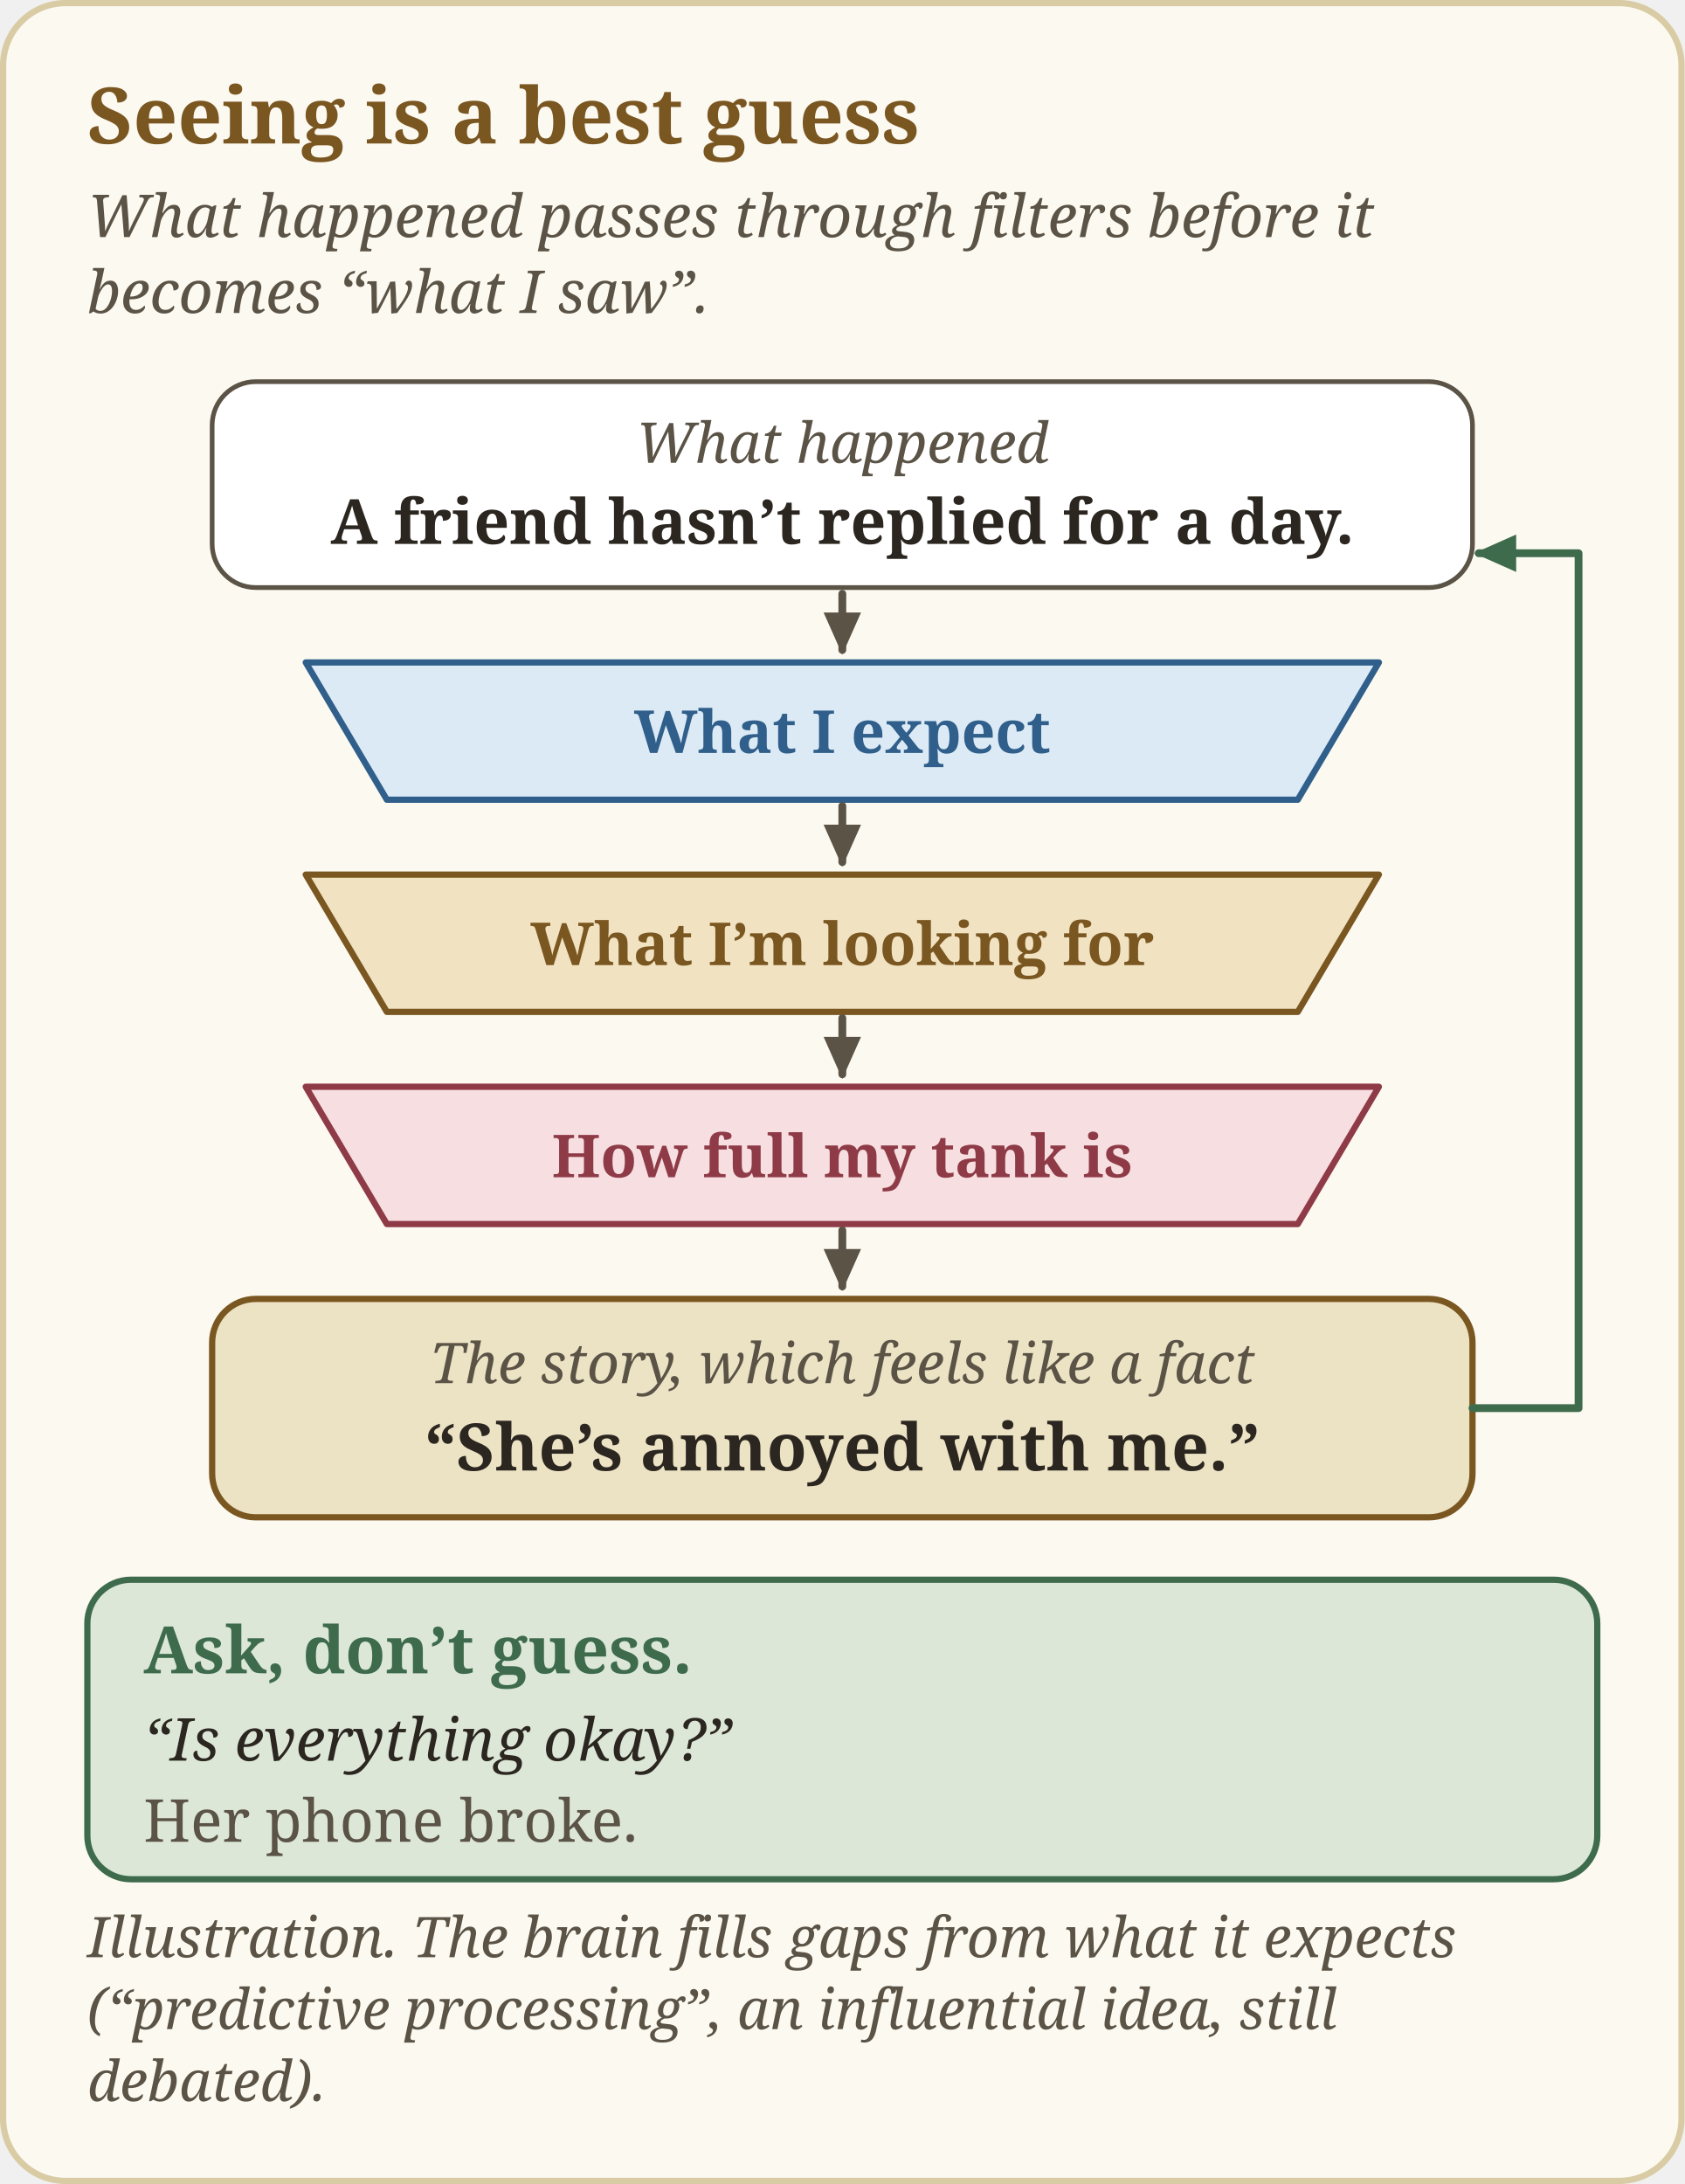
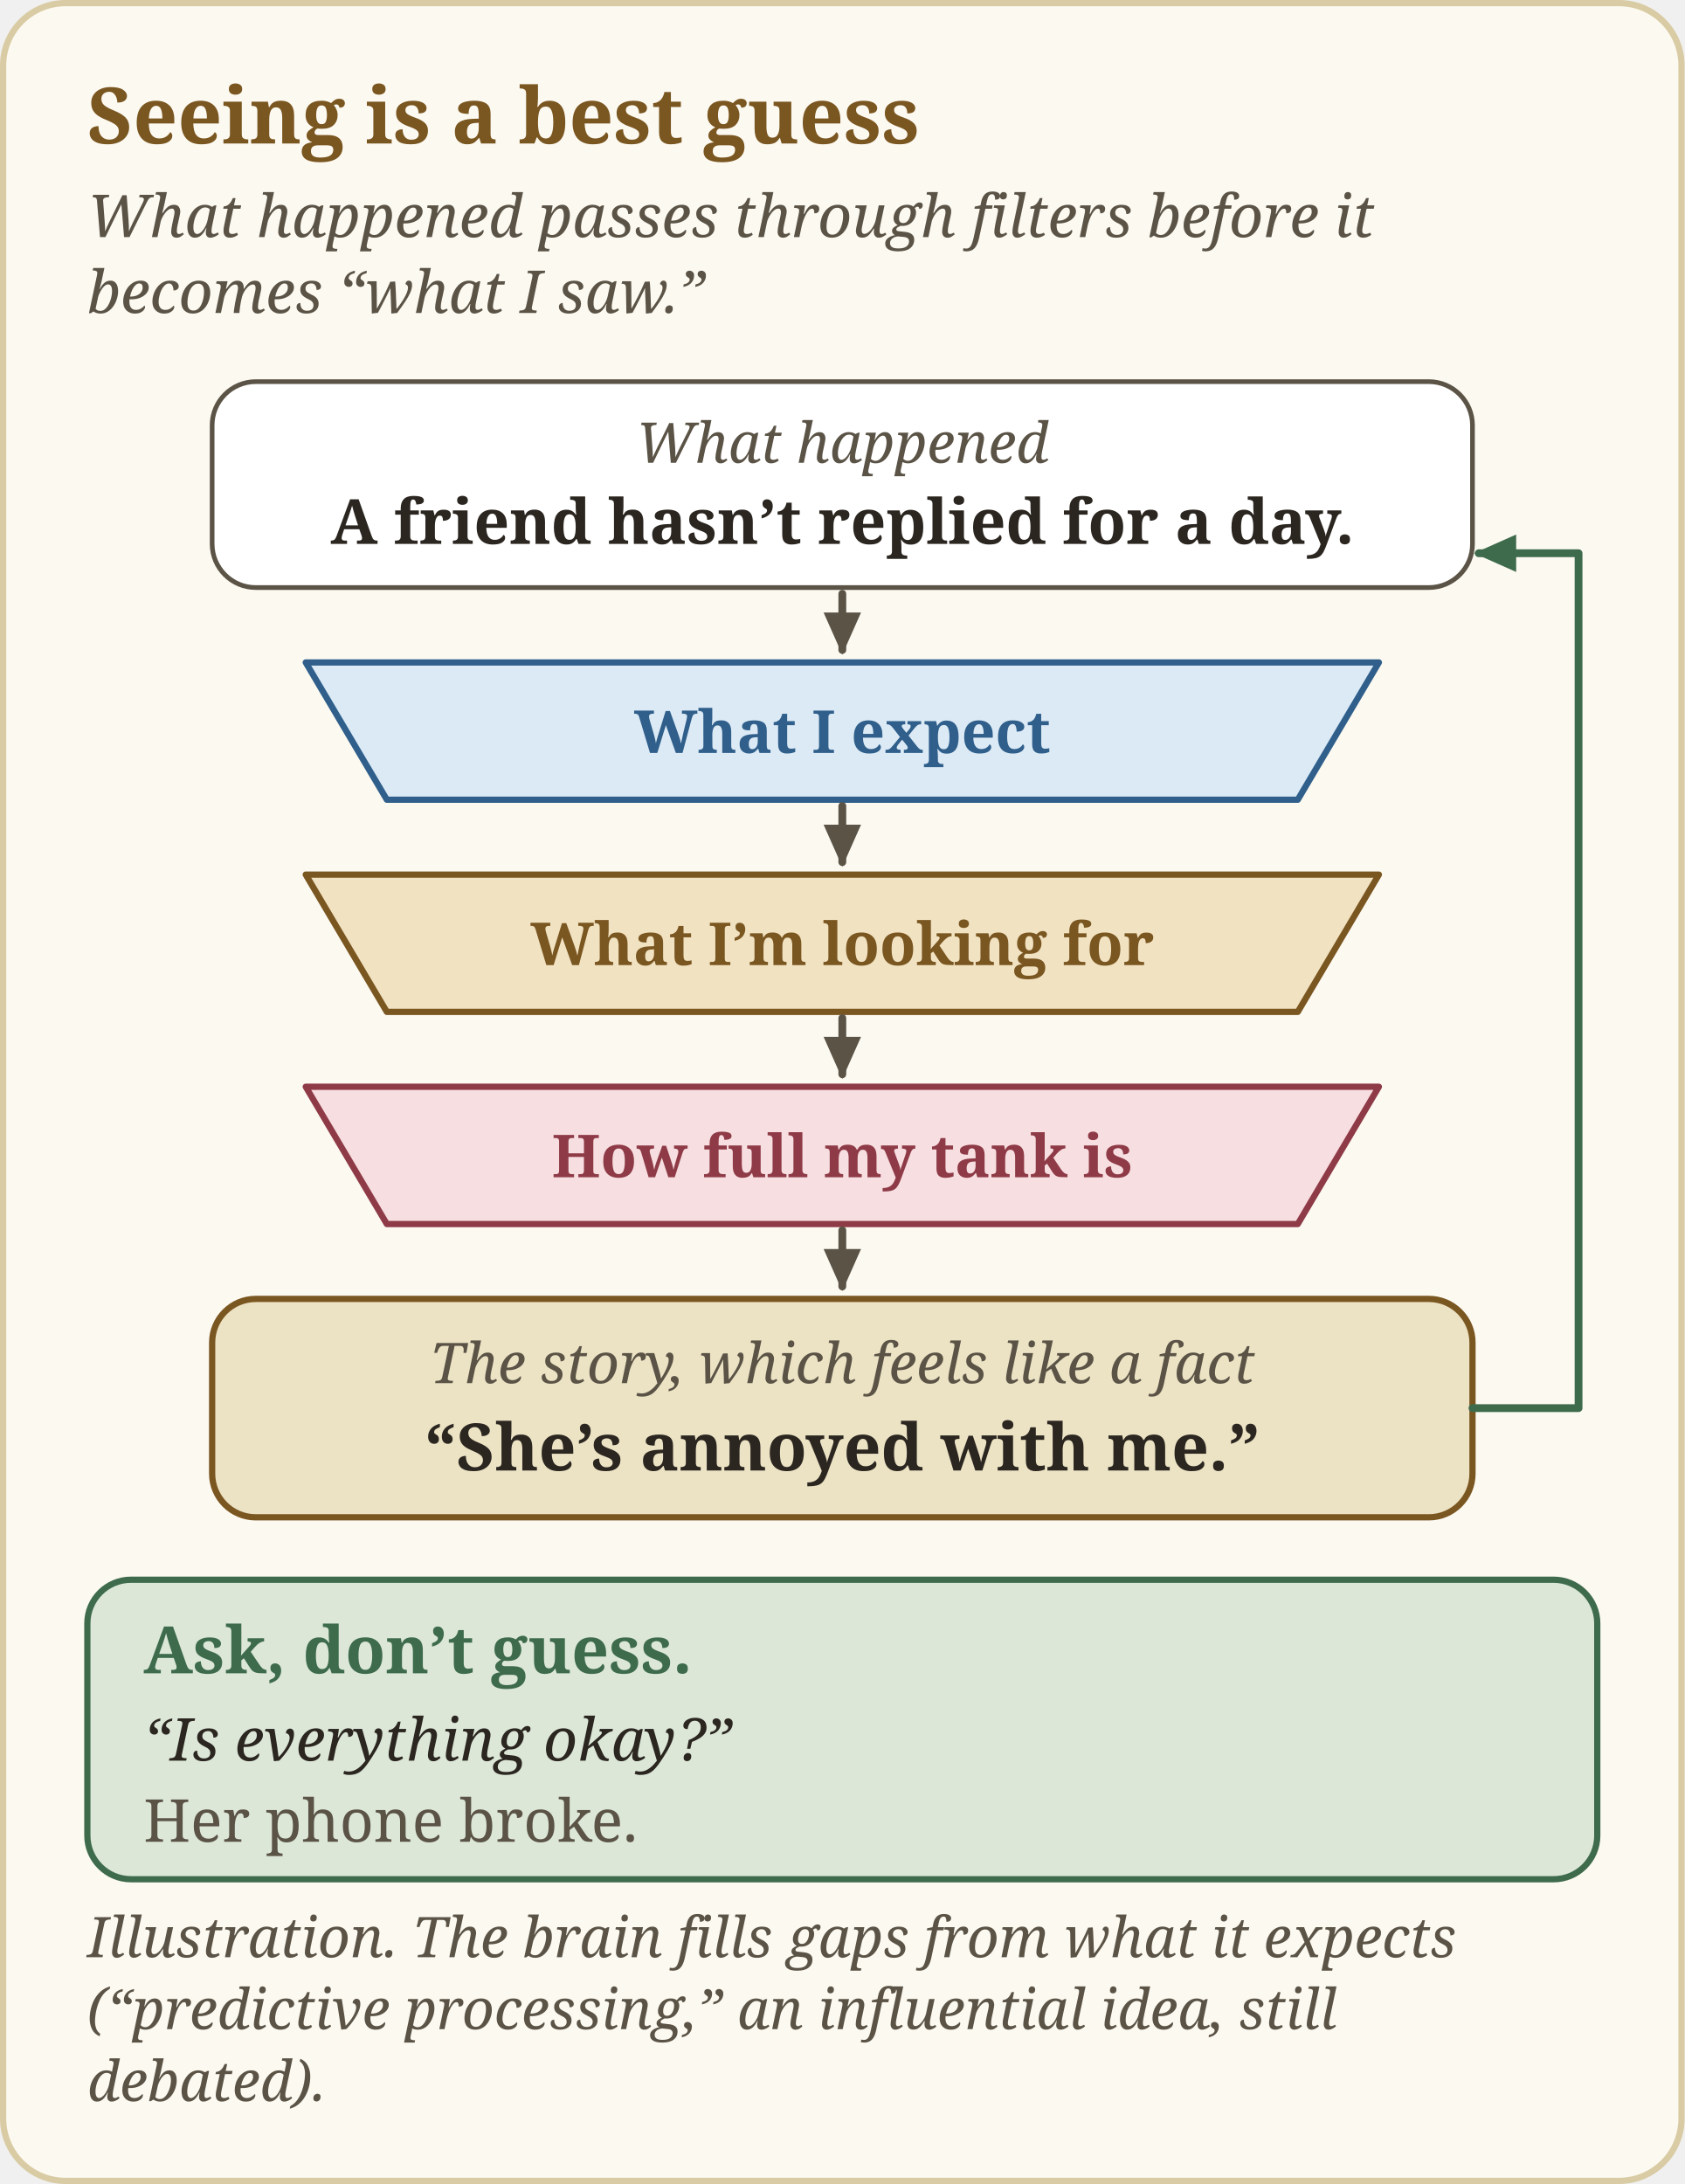
<svg xmlns="http://www.w3.org/2000/svg" viewBox="0 0 540 700" width="540" height="700" role="img" aria-labelledby="fig-u3-filters-t fig-u3-filters-d" font-family="Lora, Georgia, serif" fill="#2B2620">
  <defs>
    <marker id="fig-u3-filters-ar-5a5346" viewBox="0 0 10 10" refX="8" refY="5" markerWidth="6" markerHeight="6" orient="auto">
      <path d="M0,1 L9,5 L0,9 Z" fill="#5A5346" />
    </marker>
    <marker id="fig-u3-filters-ar-3e6b4c" viewBox="0 0 10 10" refX="8" refY="5" markerWidth="6" markerHeight="6" orient="auto">
      <path d="M0,1 L9,5 L0,9 Z" fill="#3E6B4C" />
    </marker>
  </defs>
  <rect x="1" y="1" width="538" height="698" rx="20" fill="#FCF9F1" stroke="#D9CBA3" stroke-width="2" />
  <text x="28" y="46" font-size="25" font-weight="bold" fill="#7A5620">Seeing is a best guess</text>
  <text x="28" y="76" font-size="19" font-style="italic" fill="#5A5346">
    <tspan x="28" dy="0">What happened passes through filters before it</tspan>
-     <tspan x="28" dy="24.32">becomes “what I saw”.</tspan>
+     <tspan x="28" dy="24.32">becomes “what I saw.”</tspan>
  </text>
  <rect x="68" y="122.32" width="404" height="66" rx="14" fill="#FFFFFF" stroke="#5A5346" stroke-width="1.5" />
  <text x="270" y="148.32" font-size="18" font-style="italic" fill="#5A5346" text-anchor="middle">What happened</text>
  <text x="270" y="174.32" font-size="20" font-weight="bold" text-anchor="middle">A friend hasn’t replied for a day.</text>
  <line x1="270" y1="190.32" x2="270" y2="208.32" stroke="#5A5346" stroke-width="2.5" stroke-linecap="round" marker-end="url(#fig-u3-filters-ar-5a5346)" />
  <path d="M98 212.32 H442 L416 256.32 H124 Z" fill="#DCEAF6" stroke="#2F5F8A" stroke-width="2" stroke-linecap="round" stroke-linejoin="round" />
  <text x="270" y="241.32" font-size="19" font-weight="bold" fill="#2F5F8A" text-anchor="middle">What I expect</text>
  <line x1="270" y1="258.32" x2="270" y2="276.32" stroke="#5A5346" stroke-width="2.5" stroke-linecap="round" marker-end="url(#fig-u3-filters-ar-5a5346)" />
  <path d="M98 280.32 H442 L416 324.32 H124 Z" fill="#F1E2C2" stroke="#7A5620" stroke-width="2" stroke-linecap="round" stroke-linejoin="round" />
  <text x="270" y="309.32" font-size="19" font-weight="bold" fill="#7A5620" text-anchor="middle">What I’m looking for</text>
  <line x1="270" y1="326.32" x2="270" y2="344.32" stroke="#5A5346" stroke-width="2.5" stroke-linecap="round" marker-end="url(#fig-u3-filters-ar-5a5346)" />
  <path d="M98 348.32 H442 L416 392.32 H124 Z" fill="#F7DEE0" stroke="#8E3B47" stroke-width="2" stroke-linecap="round" stroke-linejoin="round" />
  <text x="270" y="377.32" font-size="19" font-weight="bold" fill="#8E3B47" text-anchor="middle">How full my tank is</text>
  <line x1="270" y1="394.32" x2="270" y2="412.32" stroke="#5A5346" stroke-width="2.5" stroke-linecap="round" marker-end="url(#fig-u3-filters-ar-5a5346)" />
  <rect x="68" y="416.32" width="404" height="70" rx="14" fill="#ECE2C4" stroke="#7A5620" stroke-width="2" />
  <text x="270" y="443.32" font-size="18" font-style="italic" fill="#5A5346" text-anchor="middle">The story, which feels like a fact</text>
  <text x="270" y="471.32" font-size="21" font-weight="bold" text-anchor="middle">“She’s annoyed with me.”</text>
  <path d="M472 451.32 H506 V177.32 H474" fill="none" stroke="#3E6B4C" stroke-width="2.5" stroke-linecap="round" stroke-linejoin="round" marker-end="url(#fig-u3-filters-ar-3e6b4c)" />
  <rect x="28" y="506.32" width="484" height="96" rx="14" fill="#DCE7D8" stroke="#3E6B4C" stroke-width="2" />
  <text x="46" y="536.32" font-size="21" font-weight="bold" fill="#3E6B4C">Ask, don’t guess.</text>
  <text x="46" y="564.32" font-size="19" font-style="italic">“Is everything okay?”</text>
  <text x="46" y="590.32" font-size="19" fill="#5A5346">Her phone broke.</text>
  <text x="28" y="627.32" font-size="18" font-style="italic" fill="#5A5346">
    <tspan x="28" dy="0">Illustration. The brain fills gaps from what it expects</tspan>
-     <tspan x="28" dy="23.04">(“predictive processing”, an influential idea, still</tspan>
+     <tspan x="28" dy="23.04">(“predictive processing,” an influential idea, still</tspan>
    <tspan x="28" dy="23.04">debated).</tspan>
  </text>
</svg>
